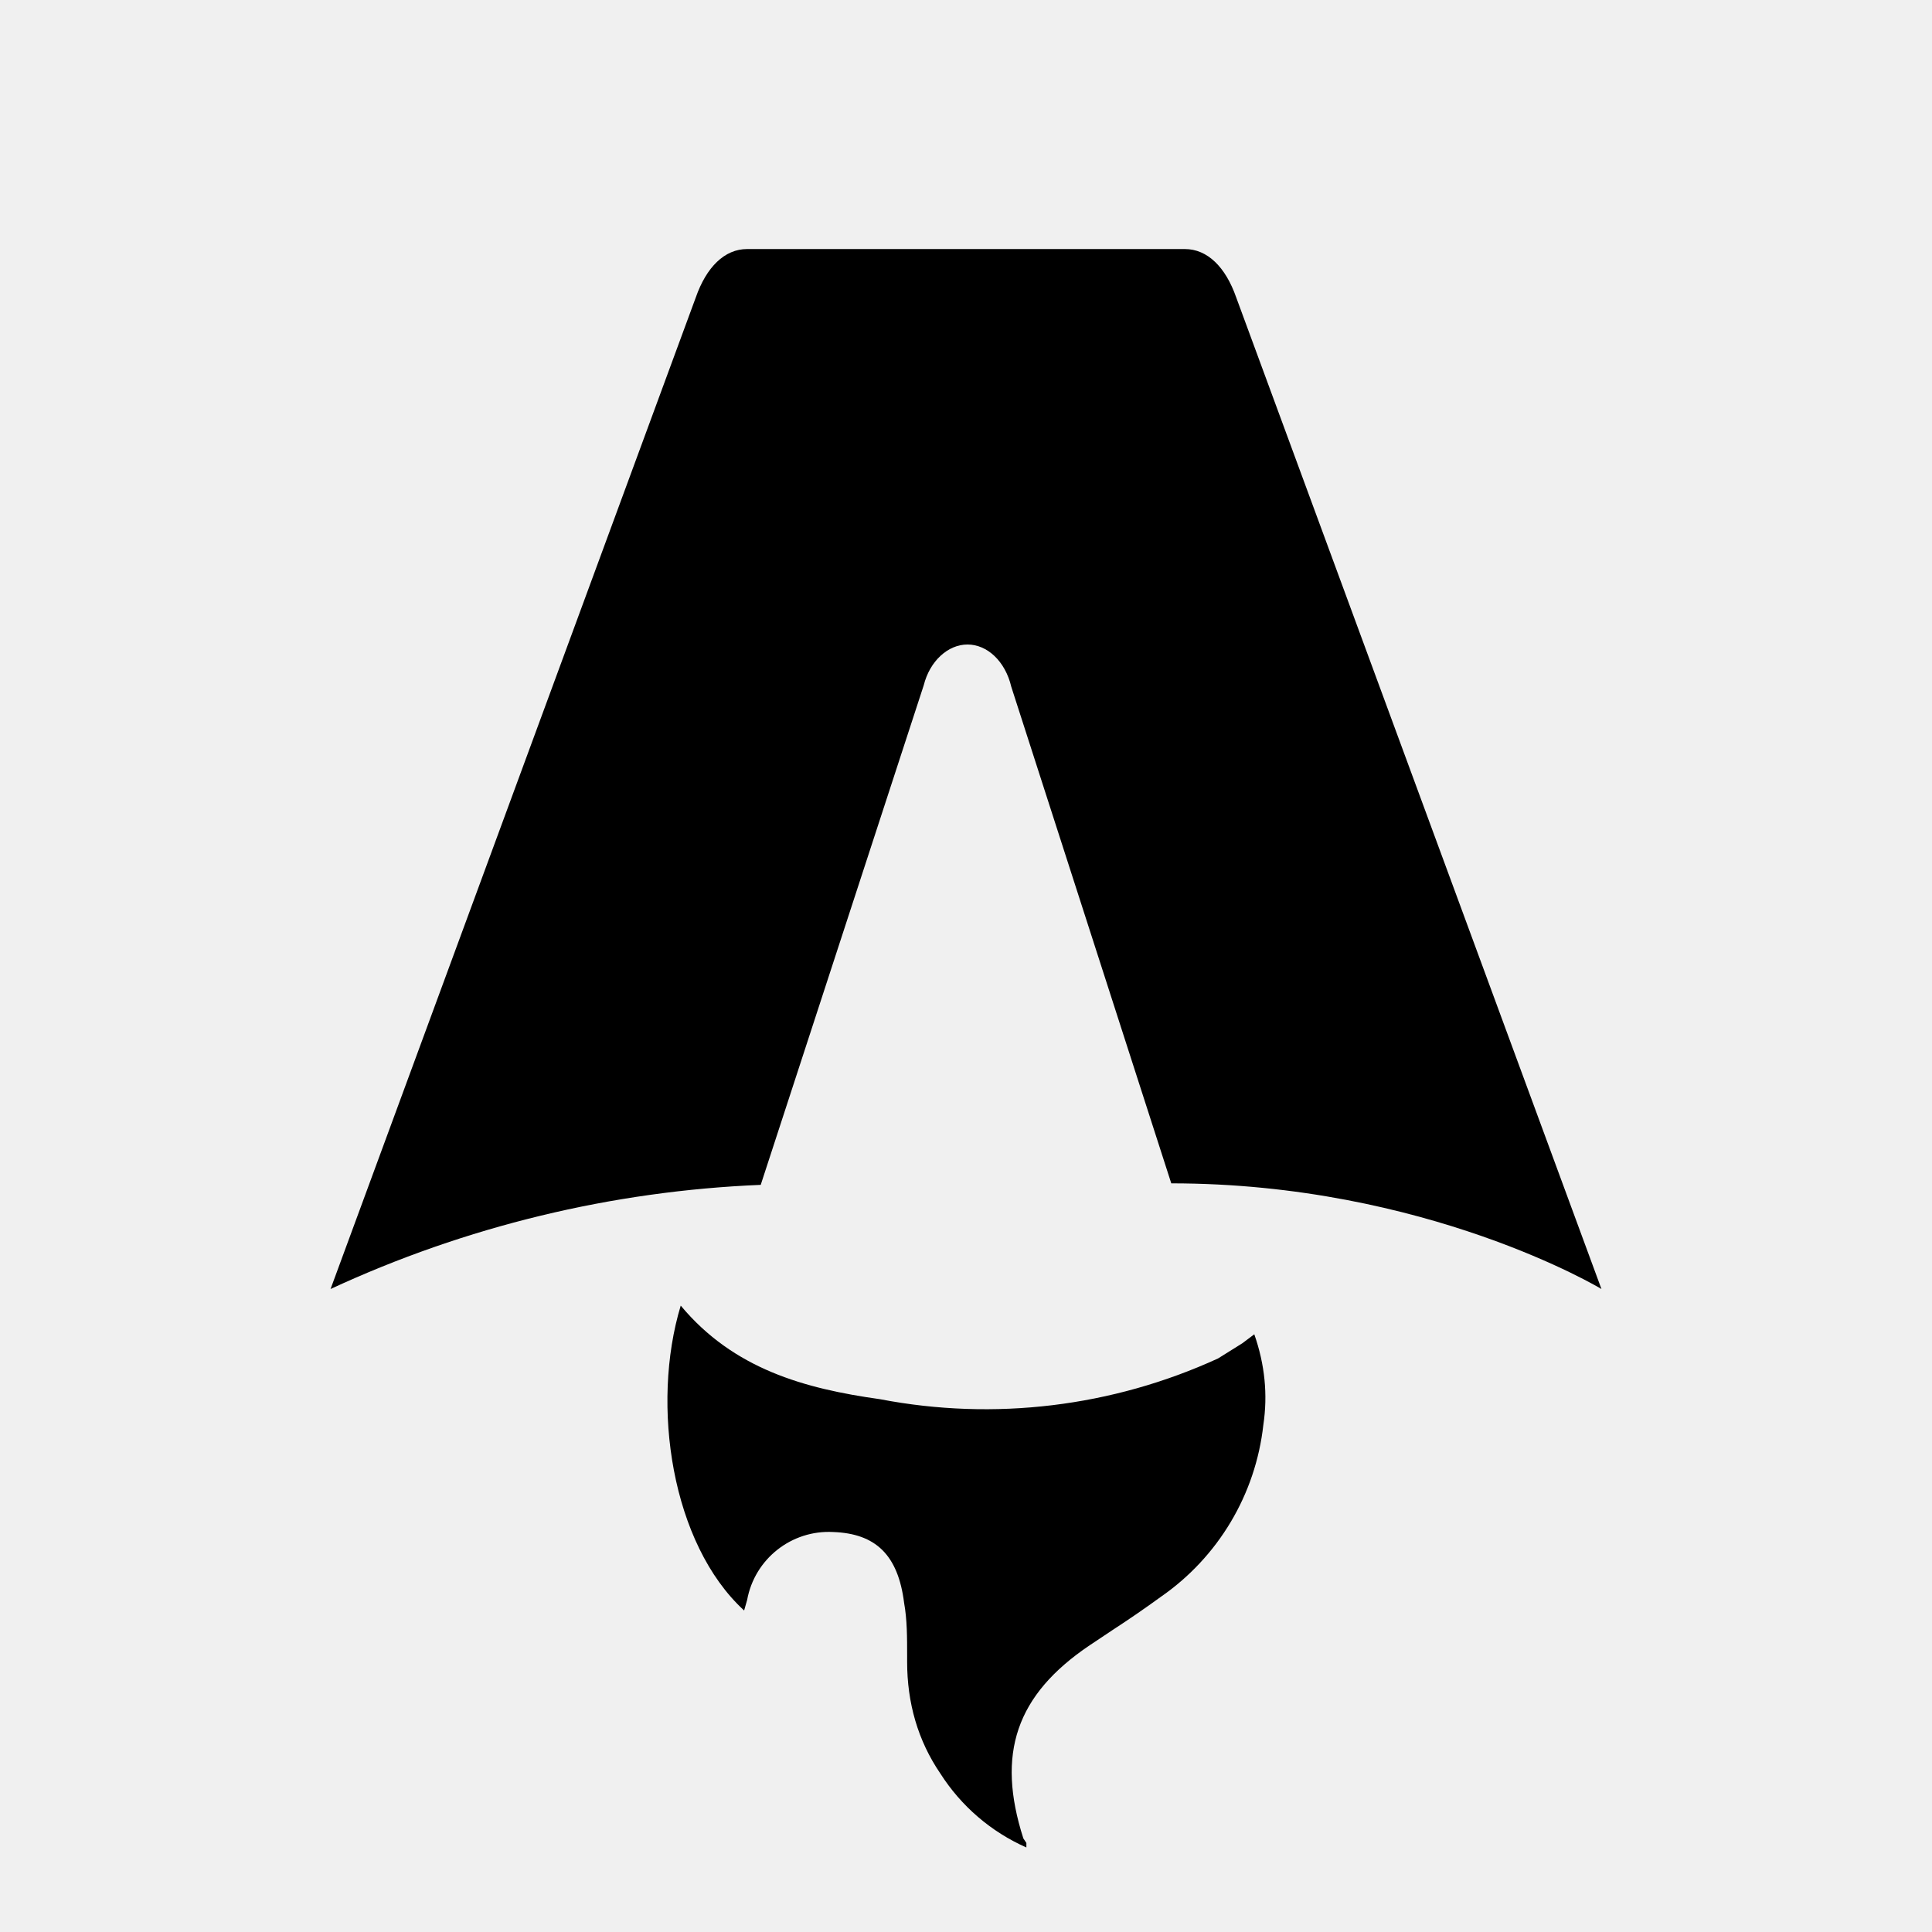
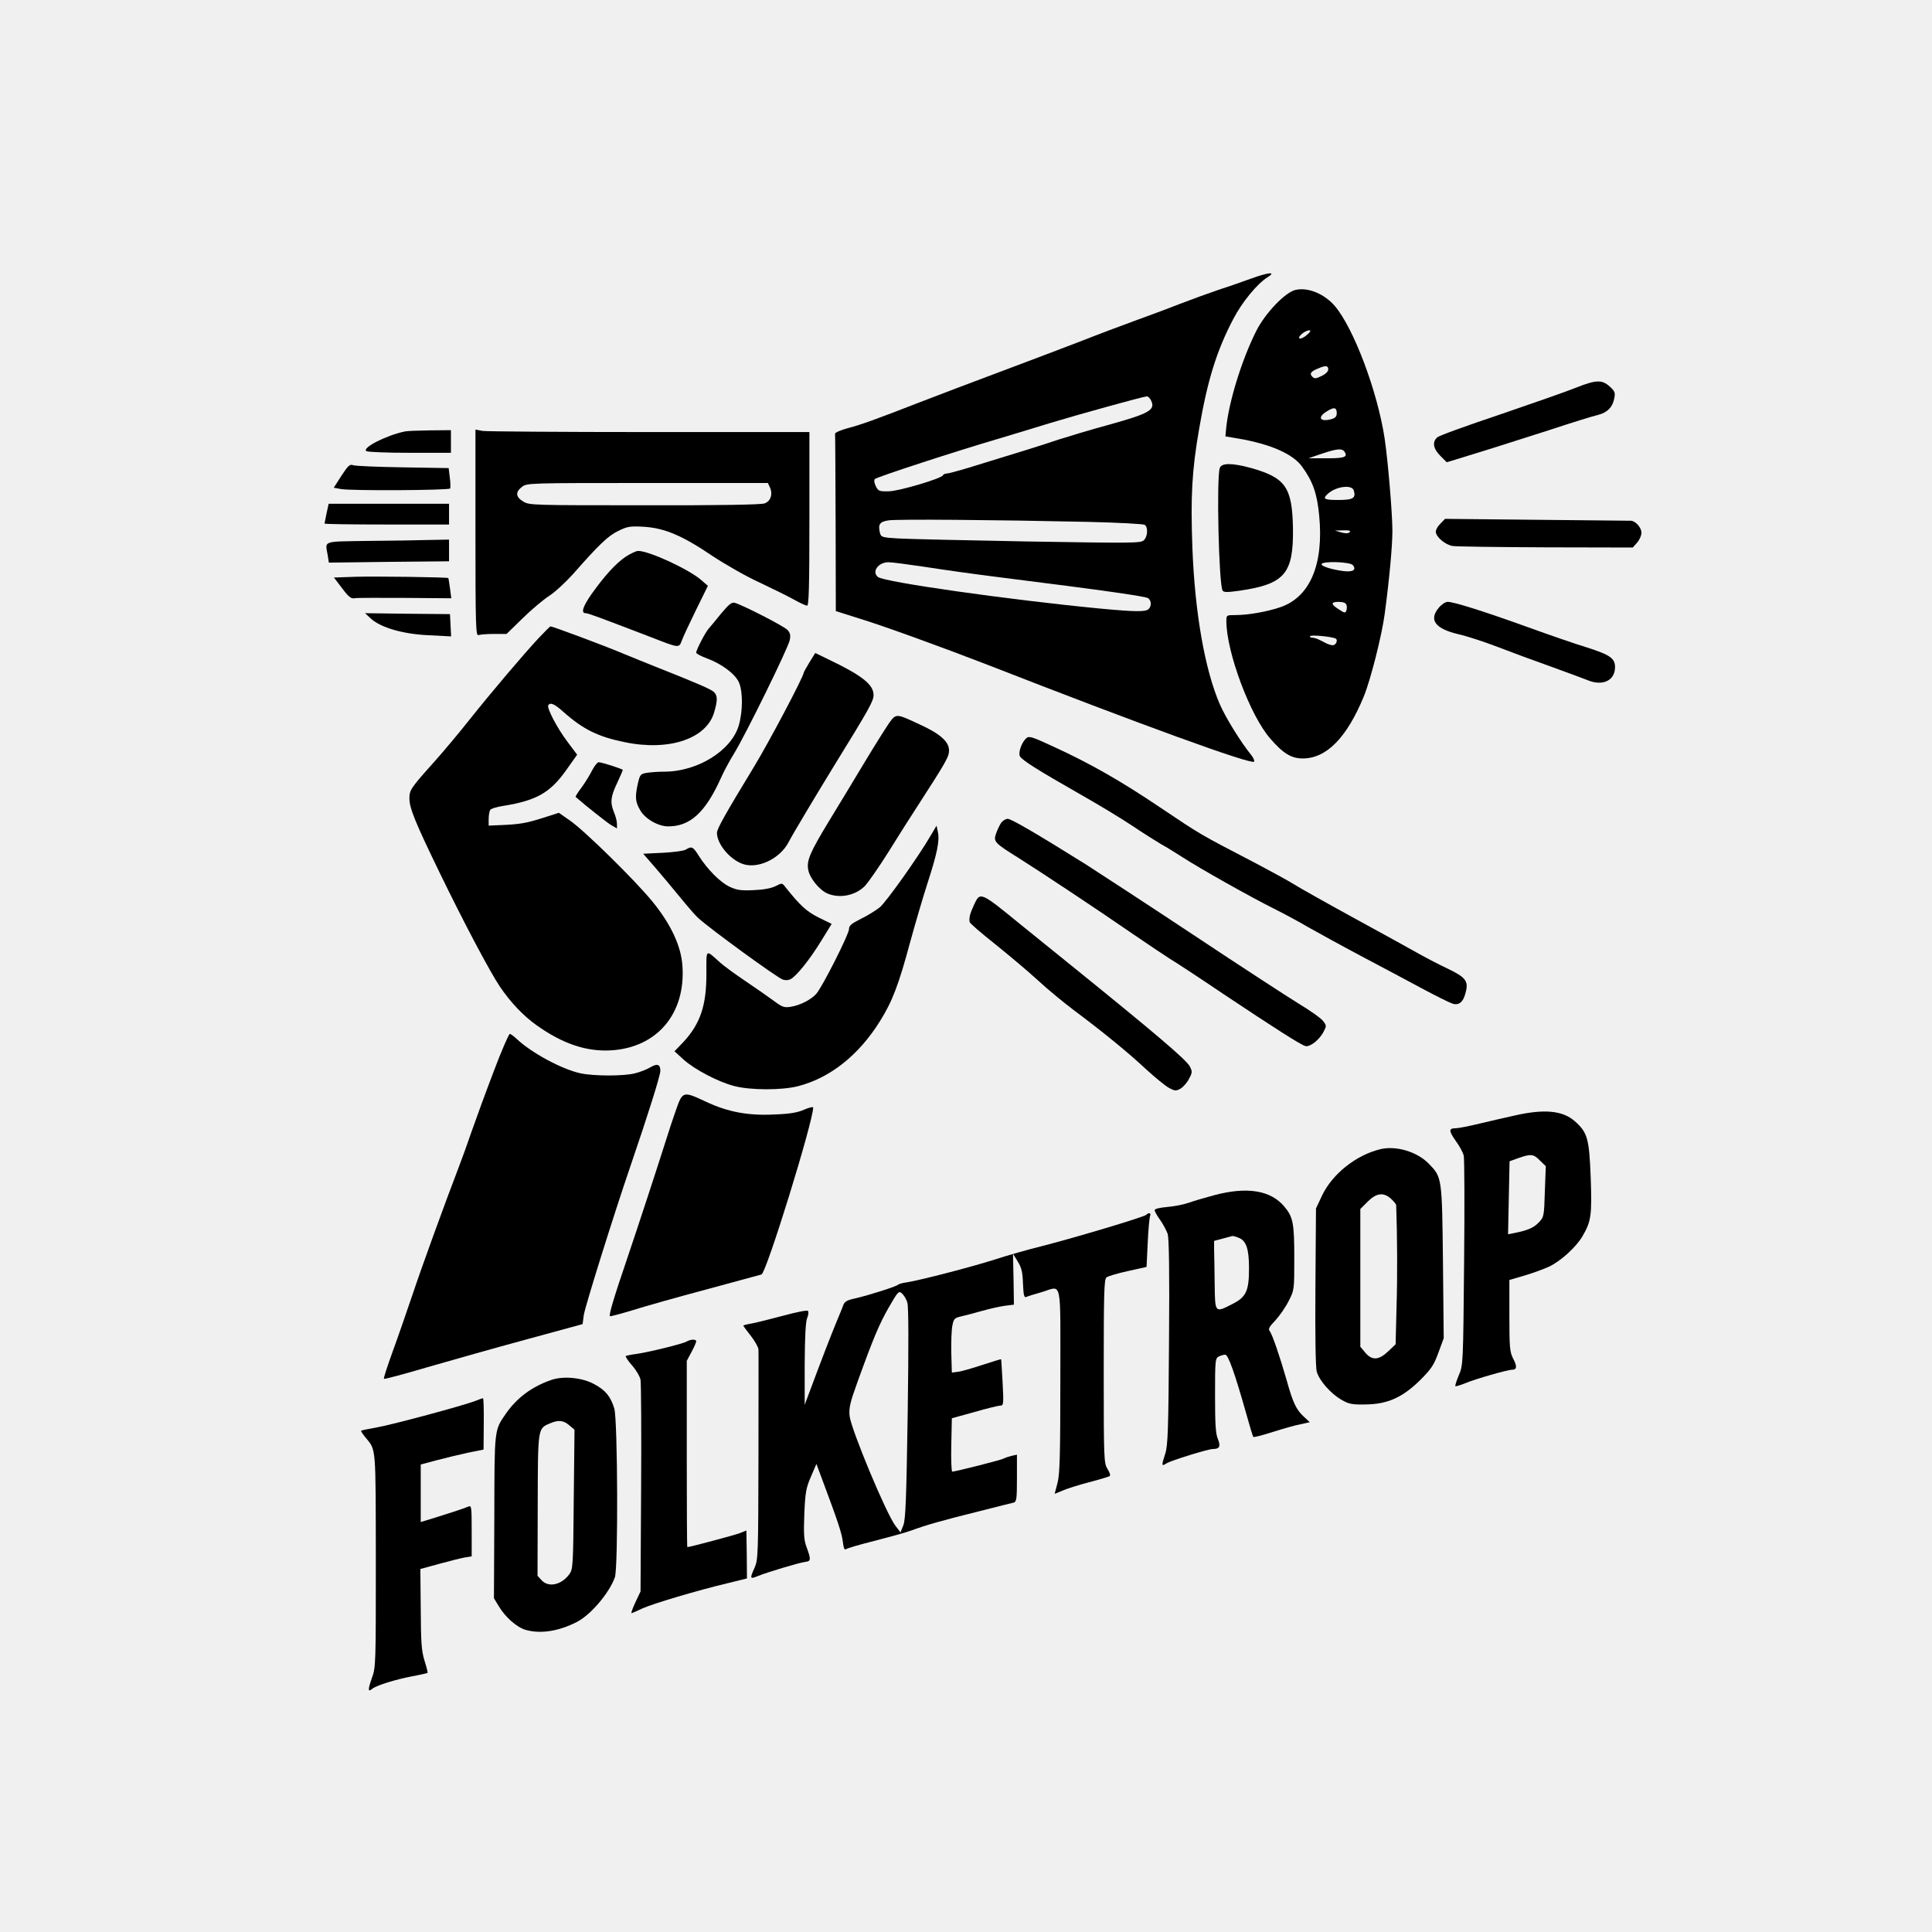
- <svg xmlns="http://www.w3.org/2000/svg" fill="none" viewBox="0 0 128 128">
-   <path d="M50.4 78.5a75.1 75.1 0 0 0-28.5 6.9l24.2-65.7c.7-2 1.9-3.2 3.4-3.2h29c1.5 0 2.7 1.2 3.4 3.2l24.2 65.7s-11.6-7-28.5-7L67 45.5c-.4-1.7-1.6-2.8-2.9-2.8-1.3 0-2.5 1.1-2.9 2.7L50.4 78.5Zm-1.1 28.2Zm-4.2-20.2c-2 6.6-.6 15.8 4.2 20.2a17.5 17.5 0 0 1 .2-.7 5.5 5.5 0 0 1 5.7-4.5c2.8.1 4.3 1.5 4.7 4.7.2 1.1.2 2.3.2 3.5v.4c0 2.7.7 5.2 2.2 7.4a13 13 0 0 0 5.7 4.9v-.3l-.2-.3c-1.8-5.6-.5-9.5 4.4-12.8l1.5-1a73 73 0 0 0 3.2-2.2 16 16 0 0 0 6.8-11.4c.3-2 .1-4-.6-6l-.8.6-1.6 1a37 37 0 0 1-22.4 2.7c-5-.7-9.7-2-13.2-6.2Z" />
-   <style>
-         path { fill: #000; }
-         @media (prefers-color-scheme: dark) {
-             path { fill: #FFF; }
-         }
-     </style>
+ <svg xmlns="http://www.w3.org/2000/svg" version="1.0" width="1024pt" height="1024pt" viewBox="0 0 1024 1024" preserveAspectRatio="xMidYMid meet">
+   <g transform="translate(0,1024) scale(0.1,-0.1)" fill="#000000" stroke="none">
+     <path d="M6630 8763 c-52 -19 -133 -47 -180 -62 -47 -16 -137 -49 -200 -73 -63 -25 -169 -64 -235 -88 -66 -24 -194 -72 -285 -108 -91 -35 -244 -93 -340 -129 -253 -95 -412 -155 -520 -197 -223 -87 -309 -118 -375 -135 -38 -10 -70 -24 -69 -30 1 -6 2 -220 3 -476 l1 -464 133 -42 c124 -38 437 -152 662 -239 827 -323 1405 -533 1422 -517 3 4 -3 20 -15 35 -55 67 -137 200 -167 270 -79 182 -132 485 -145 827 -10 272 -3 410 36 634 44 255 92 411 180 579 47 91 128 189 183 223 48 30 4 26 -89 -8z m-528 -648 c22 -48 -12 -67 -220 -125 -103 -28 -225 -65 -272 -80 -79 -27 -227 -73 -476 -149 -56 -17 -109 -31 -117 -31 -8 0 -17 -4 -19 -9 -7 -17 -232 -84 -287 -85 -51 -1 -56 1 -69 27 -9 18 -10 33 -5 38 11 11 437 150 653 213 80 24 206 62 280 85 149 45 488 139 508 140 7 1 18 -10 24 -24z m-337 -641 c167 -4 295 -11 303 -16 18 -15 15 -63 -6 -82 -17 -15 -64 -15 -613 -6 -327 6 -636 13 -687 16 -86 5 -92 7 -98 29 -11 46 -2 60 46 67 47 7 551 3 1055 -8z m-860 -239 c88 -14 266 -39 395 -55 558 -70 774 -101 786 -111 17 -14 18 -41 2 -57 -16 -16 -71 -15 -263 3 -484 47 -1140 140 -1172 167 -34 28 2 78 56 78 20 0 108 -12 196 -25z" />
+     <path d="M6865 8703 c-55 -14 -160 -124 -207 -218 -78 -155 -148 -384 -160 -524 l-3 -34 71 -12 c168 -29 287 -81 335 -148 58 -79 80 -144 91 -260 25 -259 -49 -433 -208 -486 -71 -24 -170 -41 -236 -41 -47 0 -48 0 -48 -32 0 -164 127 -503 233 -623 68 -79 112 -105 172 -105 126 0 234 111 324 330 36 89 95 322 110 435 25 185 41 362 41 442 0 92 -24 374 -41 488 -38 251 -164 585 -264 703 -57 66 -144 101 -210 85z m62 -238 c-16 -14 -33 -22 -39 -19 -13 8 30 44 52 43 10 0 5 -8 -13 -24z m113 -183 c0 -11 -14 -25 -36 -35 -30 -15 -37 -15 -49 -3 -16 16 -7 28 36 45 36 15 49 13 49 -7z m45 -232 c0 -18 -8 -26 -30 -32 -60 -16 -74 11 -22 42 38 24 52 21 52 -10z m44 -209 c14 -25 -9 -31 -114 -30 l-80 0 70 24 c87 29 112 30 124 6z m46 -200 c13 -41 -3 -51 -81 -51 -77 0 -86 6 -56 33 43 39 127 50 137 18z m-22 -222 c-7 -7 -21 -7 -44 -1 l-34 10 45 1 c31 1 41 -2 33 -10z m17 -174 c21 -25 1 -38 -49 -32 -67 9 -122 27 -116 38 10 16 151 11 165 -6z m-34 -210 c4 -8 3 -22 0 -31 -5 -14 -10 -14 -38 5 -45 28 -46 41 -4 41 23 0 39 -5 42 -15z m-56 -180 c13 -8 0 -35 -16 -35 -8 0 -23 5 -34 10 -11 6 -29 15 -40 20 -11 6 -27 10 -35 10 -9 0 -14 4 -11 8 5 9 120 -3 136 -13z" />
+     <path d="M8350 8184 c-47 -19 -227 -82 -400 -141 -173 -58 -323 -112 -332 -121 -28 -24 -22 -60 16 -98 l34 -34 53 16 c106 32 278 86 489 154 118 39 234 75 257 80 52 13 80 41 89 89 6 30 3 38 -25 63 -41 37 -73 35 -181 -8z" />
+     <path d="M2145 7953 c-100 -21 -229 -88 -203 -104 7 -5 111 -9 231 -9 l217 0 0 60 0 60 -112 -1 c-62 -1 -122 -3 -133 -6z" />
+     <path d="M2520 7415 c0 -495 2 -547 16 -541 9 3 46 6 82 6 l67 0 85 83 c47 46 110 99 141 119 30 19 86 71 125 114 140 159 187 204 241 230 49 24 62 26 136 22 110 -7 204 -47 362 -154 68 -45 181 -110 252 -142 70 -33 153 -74 183 -91 30 -17 61 -31 68 -31 9 0 12 99 12 460 l0 460 -847 0 c-467 0 -865 3 -885 6 l-38 7 0 -548z m1561 241 c16 -35 4 -72 -28 -84 -19 -7 -233 -11 -638 -10 -592 0 -611 0 -642 20 -40 24 -42 50 -7 77 26 21 34 21 666 21 l638 0 11 -24z" />
+     <path d="M1810 7719 l-41 -64 38 -7 c52 -10 572 -7 579 3 2 5 2 31 -2 58 l-6 50 -242 4 c-132 2 -251 7 -263 11 -19 7 -27 0 -63 -55z" />
+     <path d="M6465 7759 c-18 -55 -5 -617 15 -649 6 -10 24 -10 89 -1 240 35 287 90 284 330 -4 219 -39 269 -224 321 -100 27 -155 27 -164 -1z" />
+     <path d="M1731 7520 c-6 -28 -11 -53 -11 -55 0 -3 149 -5 330 -5 l330 0 0 55 0 55 -319 0 -319 0 -11 -50z" />
+     <path d="M7635 7465 c-14 -13 -25 -32 -25 -43 0 -27 50 -70 90 -76 19 -3 242 -6 495 -7 l459 -1 23 26 c13 15 23 38 23 52 0 28 -32 64 -57 64 -10 0 -235 2 -501 5 l-483 5 -24 -25z" />
+     <path d="M1948 7373 c-243 -4 -225 3 -211 -76 l6 -39 318 4 319 3 0 58 0 57 -107 -2 c-60 -2 -206 -4 -325 -5z" />
+     <path d="M3316 7289 c-52 -35 -111 -100 -181 -198 -46 -66 -57 -101 -31 -101 13 0 64 -19 351 -129 143 -56 144 -56 158 -18 6 18 40 90 75 162 l64 130 -37 32 c-67 57 -274 153 -333 153 -10 0 -40 -14 -66 -31z" />
+     <path d="M1887 7183 l-117 -4 41 -54 c39 -52 51 -61 74 -55 6 1 122 2 259 1 l248 -2 -7 53 c-4 29 -8 54 -9 54 -4 5 -391 10 -489 7z" />
+     <path d="M3822 6988 c-28 -35 -58 -71 -66 -80 -18 -20 -66 -113 -66 -127 0 -6 26 -19 58 -31 78 -29 150 -83 169 -128 21 -49 20 -153 -1 -226 -39 -134 -218 -246 -396 -246 -30 0 -71 -3 -91 -6 -34 -6 -37 -9 -48 -56 -16 -71 -14 -98 12 -142 26 -46 94 -85 147 -86 117 -1 198 73 280 254 15 34 46 93 70 131 61 99 289 563 296 603 5 24 2 38 -12 53 -18 20 -237 132 -280 144 -16 4 -31 -8 -72 -57z" />
+     <path d="M7626 7019 c-54 -64 -20 -111 102 -140 45 -10 140 -41 210 -68 70 -27 197 -74 282 -104 85 -31 172 -63 192 -71 81 -35 148 -4 148 68 0 47 -26 65 -151 105 -57 17 -198 66 -314 108 -234 84 -389 133 -422 133 -12 0 -33 -14 -47 -31z" />
+     <path d="M1966 6961 c53 -48 171 -82 307 -88 l118 -6 -3 59 -3 59 -225 2 -225 3 31 -29z" />
+     <path d="M2854 6857 c-79 -85 -249 -285 -366 -432 -52 -66 -135 -165 -184 -220 -128 -143 -134 -152 -134 -197 0 -51 30 -125 160 -393 125 -258 267 -527 320 -605 56 -83 126 -156 194 -204 139 -99 265 -141 396 -133 243 15 395 195 377 448 -7 105 -61 221 -161 343 -91 111 -361 377 -438 429 l-56 39 -81 -26 c-91 -29 -126 -35 -223 -39 l-68 -3 0 35 c0 20 4 41 8 48 4 7 37 17 72 22 172 28 245 69 328 185 l61 86 -51 68 c-53 70 -111 179 -102 194 11 17 33 7 80 -35 105 -93 183 -132 327 -161 233 -48 431 18 472 158 19 65 19 89 -2 109 -17 15 -89 46 -293 127 -52 21 -140 56 -195 79 -95 40 -366 141 -377 141 -3 0 -31 -28 -64 -63z" />
+     <path d="M4290 6729 c-16 -27 -30 -51 -30 -54 0 -20 -186 -372 -266 -503 -149 -245 -194 -325 -194 -346 0 -66 83 -157 155 -170 81 -15 184 41 225 121 20 39 142 243 240 403 187 303 210 344 210 376 0 56 -61 104 -241 190 l-68 33 -31 -50z" />
+     <path d="M4712 6407 c-17 -25 -76 -118 -130 -208 -54 -90 -138 -229 -187 -309 -102 -168 -121 -212 -111 -261 8 -44 60 -107 102 -125 65 -27 147 -11 198 40 18 19 75 101 126 182 51 82 116 185 145 229 163 252 175 274 175 308 0 46 -47 88 -157 138 -124 58 -123 58 -161 6z" />
+     <path d="M5437 6325 c-24 -24 -41 -76 -31 -94 14 -22 95 -73 309 -195 99 -56 227 -133 285 -172 58 -39 128 -83 155 -99 28 -15 79 -47 115 -70 89 -58 365 -213 480 -270 52 -26 136 -71 185 -100 50 -28 173 -96 275 -150 102 -54 247 -131 323 -172 76 -41 151 -78 167 -83 35 -10 58 11 70 67 13 54 -5 75 -97 119 -43 20 -112 56 -153 79 -41 23 -196 109 -345 190 -148 81 -292 162 -320 180 -27 17 -117 66 -200 110 -302 157 -285 147 -510 298 -205 138 -366 230 -560 319 -121 56 -132 59 -148 43z" />
+     <path d="M3139 6158 c-12 -24 -37 -65 -56 -91 -20 -26 -34 -49 -32 -51 55 -48 165 -135 188 -149 l31 -18 0 24 c0 14 -7 41 -15 60 -22 53 -19 84 16 157 17 36 30 67 30 69 0 5 -111 41 -128 41 -7 0 -22 -19 -34 -42z" />
+     <path d="M5305 5877 c-8 -13 -20 -38 -26 -56 -15 -42 -6 -50 119 -128 114 -72 403 -263 606 -403 85 -58 173 -117 197 -132 24 -14 151 -97 281 -185 278 -185 409 -269 436 -277 24 -8 76 33 98 77 15 28 15 32 -3 55 -11 15 -69 56 -129 92 -60 37 -311 200 -559 365 -247 164 -504 331 -569 373 -264 165 -396 242 -415 242 -11 0 -27 -10 -36 -23z" />
+     <path d="M4935 5815 c-65 -113 -238 -356 -272 -384 -20 -16 -65 -44 -100 -61 -50 -25 -63 -36 -63 -54 0 -28 -143 -310 -174 -344 -28 -31 -85 -60 -134 -68 -36 -6 -46 -2 -93 33 -30 22 -96 68 -148 103 -52 35 -113 79 -135 99 -78 70 -72 74 -72 -57 1 -170 -32 -268 -122 -365 l-47 -49 47 -43 c58 -53 186 -120 269 -141 86 -23 253 -23 339 -1 170 44 321 164 433 343 67 107 100 193 163 428 26 94 66 231 90 305 51 158 65 224 55 271 l-7 34 -29 -49z" />
+     <path d="M3635 5737 c-11 -7 -66 -14 -123 -17 l-103 -5 61 -70 c33 -38 93 -110 134 -160 40 -49 84 -100 97 -111 70 -63 413 -312 446 -325 15 -6 31 -5 43 1 32 17 100 102 160 199 l58 94 -69 34 c-64 32 -98 63 -176 161 -18 23 -18 23 -53 5 -22 -11 -64 -19 -116 -21 -67 -3 -88 0 -127 18 -50 24 -117 91 -164 165 -30 48 -37 51 -68 32z" />
+     <path d="M5162 5443 c-21 -46 -26 -65 -23 -89 0 -7 61 -59 134 -117 72 -58 175 -144 227 -192 52 -48 138 -119 190 -158 154 -115 289 -225 383 -313 49 -45 104 -90 123 -100 31 -17 37 -17 61 -4 14 8 35 32 45 52 18 33 18 39 4 66 -18 35 -183 175 -632 538 -61 49 -180 146 -266 215 -213 174 -213 174 -246 102z" />
+     <path d="M2617 4562 c-42 -110 -94 -252 -117 -318 -22 -65 -54 -153 -70 -194 -72 -188 -193 -520 -243 -670 -31 -91 -78 -228 -106 -304 -28 -77 -49 -142 -46 -144 2 -3 107 25 232 62 125 36 361 103 524 147 l297 81 6 47 c6 43 159 533 251 801 89 260 155 470 155 494 0 35 -16 41 -53 19 -18 -11 -54 -25 -82 -32 -60 -15 -214 -15 -287 0 -99 21 -262 109 -340 183 -15 14 -31 26 -36 26 -5 0 -44 -89 -85 -198z" />
+     <path d="M3585 4363 c-15 -42 -41 -120 -57 -172 -55 -173 -137 -423 -202 -616 -74 -217 -100 -305 -93 -311 2 -2 55 12 118 31 63 20 240 70 394 111 154 42 285 77 291 79 26 8 274 811 274 885 0 5 -21 0 -47 -11 -35 -16 -77 -23 -159 -26 -139 -7 -246 13 -363 68 -119 56 -123 55 -156 -38z" />
+     <path d="M8030 4328 c-47 -10 -131 -30 -187 -43 -57 -14 -114 -25 -127 -25 -38 0 -38 -13 -1 -66 20 -27 39 -62 43 -79 4 -16 5 -273 2 -570 -5 -534 -5 -541 -28 -594 -12 -29 -21 -56 -18 -58 2 -2 26 5 53 16 52 22 223 71 247 71 26 0 28 18 6 59 -18 36 -20 59 -20 229 l0 188 79 23 c44 13 102 34 130 47 61 28 144 103 178 161 47 80 51 112 44 313 -8 207 -17 238 -85 298 -64 56 -161 65 -316 30z m132 -239 l31 -30 -5 -135 c-4 -132 -5 -135 -33 -164 -27 -28 -57 -41 -132 -56 l-30 -6 4 194 4 193 47 17 c66 23 80 22 114 -13z" />
+     <path d="M7316 4149 c-129 -31 -255 -132 -309 -246 l-32 -68 -3 -415 c-2 -266 1 -428 7 -450 14 -48 72 -114 129 -148 41 -24 57 -27 127 -26 118 1 197 36 291 128 61 61 74 81 98 147 l28 76 -4 404 c-5 450 -5 449 -75 521 -62 64 -174 97 -257 77z m58 -264 c14 -13 26 -28 26 -32 6 -159 7 -382 2 -538 l-5 -200 -39 -37 c-50 -48 -86 -50 -122 -7 l-26 31 0 365 0 365 39 39 c47 47 85 51 125 14z" />
+     <path d="M6435 3905 c-49 -13 -110 -31 -135 -40 -25 -9 -75 -19 -112 -22 -42 -4 -68 -10 -68 -17 0 -7 13 -30 29 -52 15 -21 33 -55 40 -74 7 -25 10 -194 7 -575 -3 -464 -6 -547 -20 -590 -21 -65 -20 -68 7 -51 24 15 220 76 246 76 35 0 42 14 26 53 -12 28 -15 79 -15 231 0 183 1 196 19 206 11 5 26 10 35 10 16 0 51 -100 110 -308 19 -68 36 -126 39 -128 3 -3 49 9 102 26 54 17 120 36 147 41 l50 11 -30 28 c-41 37 -59 74 -92 193 -38 132 -77 246 -91 263 -8 10 -1 23 31 56 22 24 54 70 70 102 30 58 30 61 30 225 0 187 -6 220 -52 275 -72 87 -197 108 -373 61z m129 -225 c41 -15 56 -58 56 -162 0 -121 -15 -153 -89 -190 -92 -47 -91 -49 -93 107 -1 74 -2 156 -3 182 l0 46 45 12 c25 7 48 13 52 14 4 0 18 -3 32 -9z" />
+     <path d="M6075 3801 c-13 -12 -371 -119 -550 -165 -77 -19 -189 -51 -250 -71 -118 -38 -391 -109 -465 -121 -25 -3 -47 -10 -50 -13 -6 -9 -155 -56 -228 -73 -43 -9 -56 -17 -63 -37 -5 -15 -23 -57 -39 -96 -27 -66 -74 -187 -137 -356 l-28 -75 0 215 c1 149 5 225 13 245 7 16 9 33 4 38 -5 5 -63 -7 -133 -26 -68 -18 -143 -37 -166 -41 -24 -4 -43 -9 -43 -11 0 -3 18 -27 40 -55 22 -28 40 -61 40 -72 1 -12 0 -267 0 -566 -1 -519 -2 -547 -20 -589 -27 -60 -26 -63 18 -45 46 19 218 71 252 75 28 3 29 13 5 78 -14 37 -16 68 -12 175 5 115 9 138 35 198 l29 68 31 -83 c81 -216 103 -282 109 -328 4 -35 9 -47 17 -41 6 5 74 25 151 44 77 20 165 44 195 55 75 28 166 54 360 102 91 23 173 44 183 46 15 5 17 20 17 130 l0 124 -27 -6 c-16 -4 -35 -10 -44 -15 -15 -8 -256 -69 -272 -69 -4 0 -7 64 -5 141 l3 142 120 33 c65 19 127 34 137 34 17 0 18 8 12 123 -4 67 -7 123 -8 123 0 1 -46 -13 -101 -31 -55 -18 -113 -35 -130 -36 l-30 -4 -3 105 c-1 58 1 123 6 145 7 36 12 40 47 48 22 5 72 18 110 29 39 11 92 23 120 27 l49 6 -2 135 -3 135 25 -41 c21 -34 26 -57 28 -118 3 -63 6 -75 18 -70 8 4 44 15 80 25 112 33 100 88 100 -468 0 -399 -3 -498 -15 -543 -8 -30 -15 -56 -15 -57 0 -1 19 7 43 17 23 10 86 30 140 44 54 14 103 29 108 32 6 3 1 20 -11 38 -19 32 -20 48 -20 518 0 407 2 487 14 497 8 7 59 22 114 34 l99 22 6 125 c3 69 9 133 12 143 8 18 -5 23 -20 8z m-1266 -465 c7 -20 7 -222 2 -586 -7 -453 -11 -562 -23 -594 l-15 -38 -27 35 c-49 64 -235 511 -243 582 -4 42 2 70 40 175 85 236 117 312 168 401 49 85 53 89 70 73 10 -9 23 -30 28 -48z" />
+     <path d="M3638 3129 c-21 -12 -196 -55 -263 -65 -27 -3 -53 -9 -58 -11 -4 -2 11 -25 33 -50 22 -25 42 -59 45 -77 3 -17 5 -276 3 -576 l-3 -545 -27 -57 c-15 -32 -24 -58 -21 -58 3 0 29 11 58 25 55 25 292 96 457 135 l97 24 -1 127 -2 127 -35 -14 c-29 -11 -265 -74 -278 -74 -2 0 -3 222 -3 494 l0 493 25 47 c14 26 25 51 25 57 0 12 -30 11 -52 -2z" />
+     <path d="M2925 2927 c-104 -35 -185 -95 -244 -180 -62 -90 -60 -78 -61 -548 l-2 -430 26 -43 c34 -57 96 -112 143 -125 79 -22 175 -7 272 43 73 38 171 154 200 236 18 52 15 832 -3 894 -19 64 -47 98 -107 130 -62 34 -160 44 -224 23z m92 -241 l28 -24 -4 -369 c-3 -347 -4 -370 -23 -396 -41 -57 -110 -73 -147 -33 l-22 24 1 373 c1 411 0 407 63 434 46 20 72 18 104 -9z" />
+     <path d="M2520 2815 c-65 -25 -436 -125 -520 -140 -45 -8 -84 -16 -86 -18 -2 -2 9 -19 25 -38 55 -67 52 -40 53 -647 0 -552 0 -569 -21 -626 -22 -62 -21 -77 2 -57 22 18 122 49 210 66 44 8 82 17 83 18 2 2 -5 31 -16 65 -16 52 -19 95 -20 274 l-2 212 99 27 c54 15 115 30 136 34 l37 6 0 136 c0 125 -1 135 -17 128 -23 -10 -112 -39 -190 -63 l-63 -19 0 152 0 153 83 22 c45 12 120 30 166 40 l84 17 1 136 c1 76 -1 137 -4 136 -3 0 -21 -6 -40 -14z" />
+   </g>
</svg>
